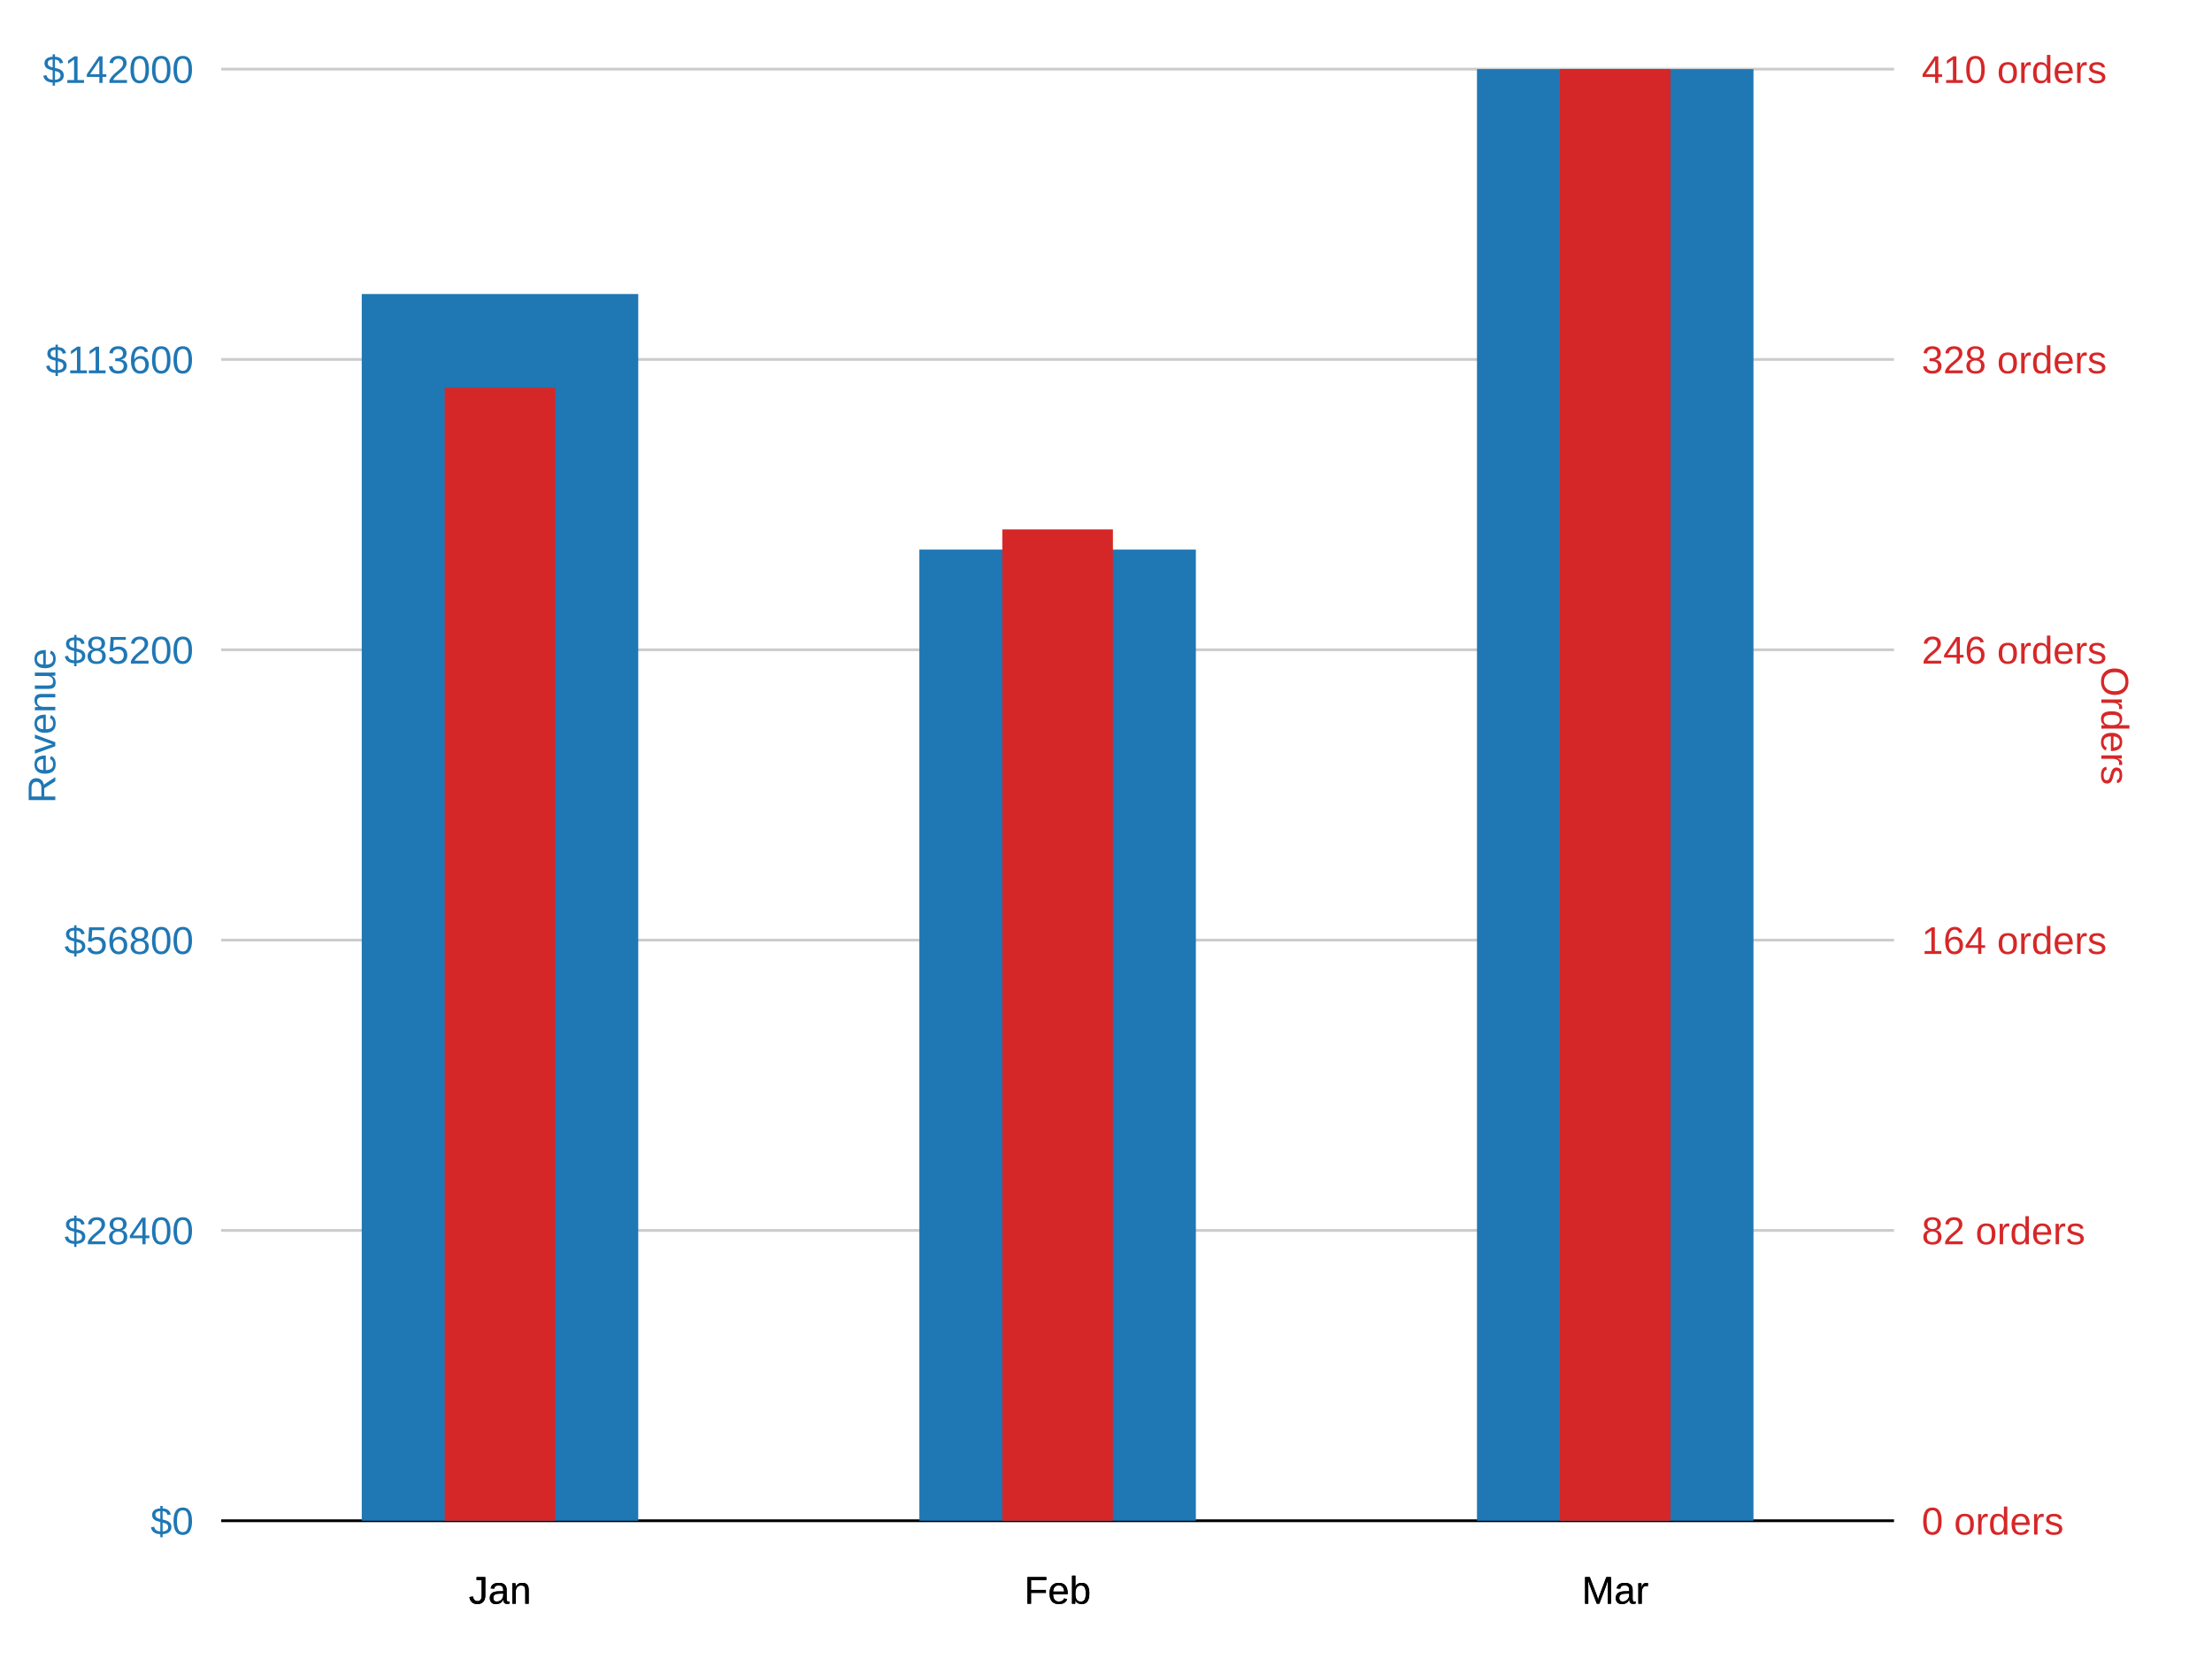
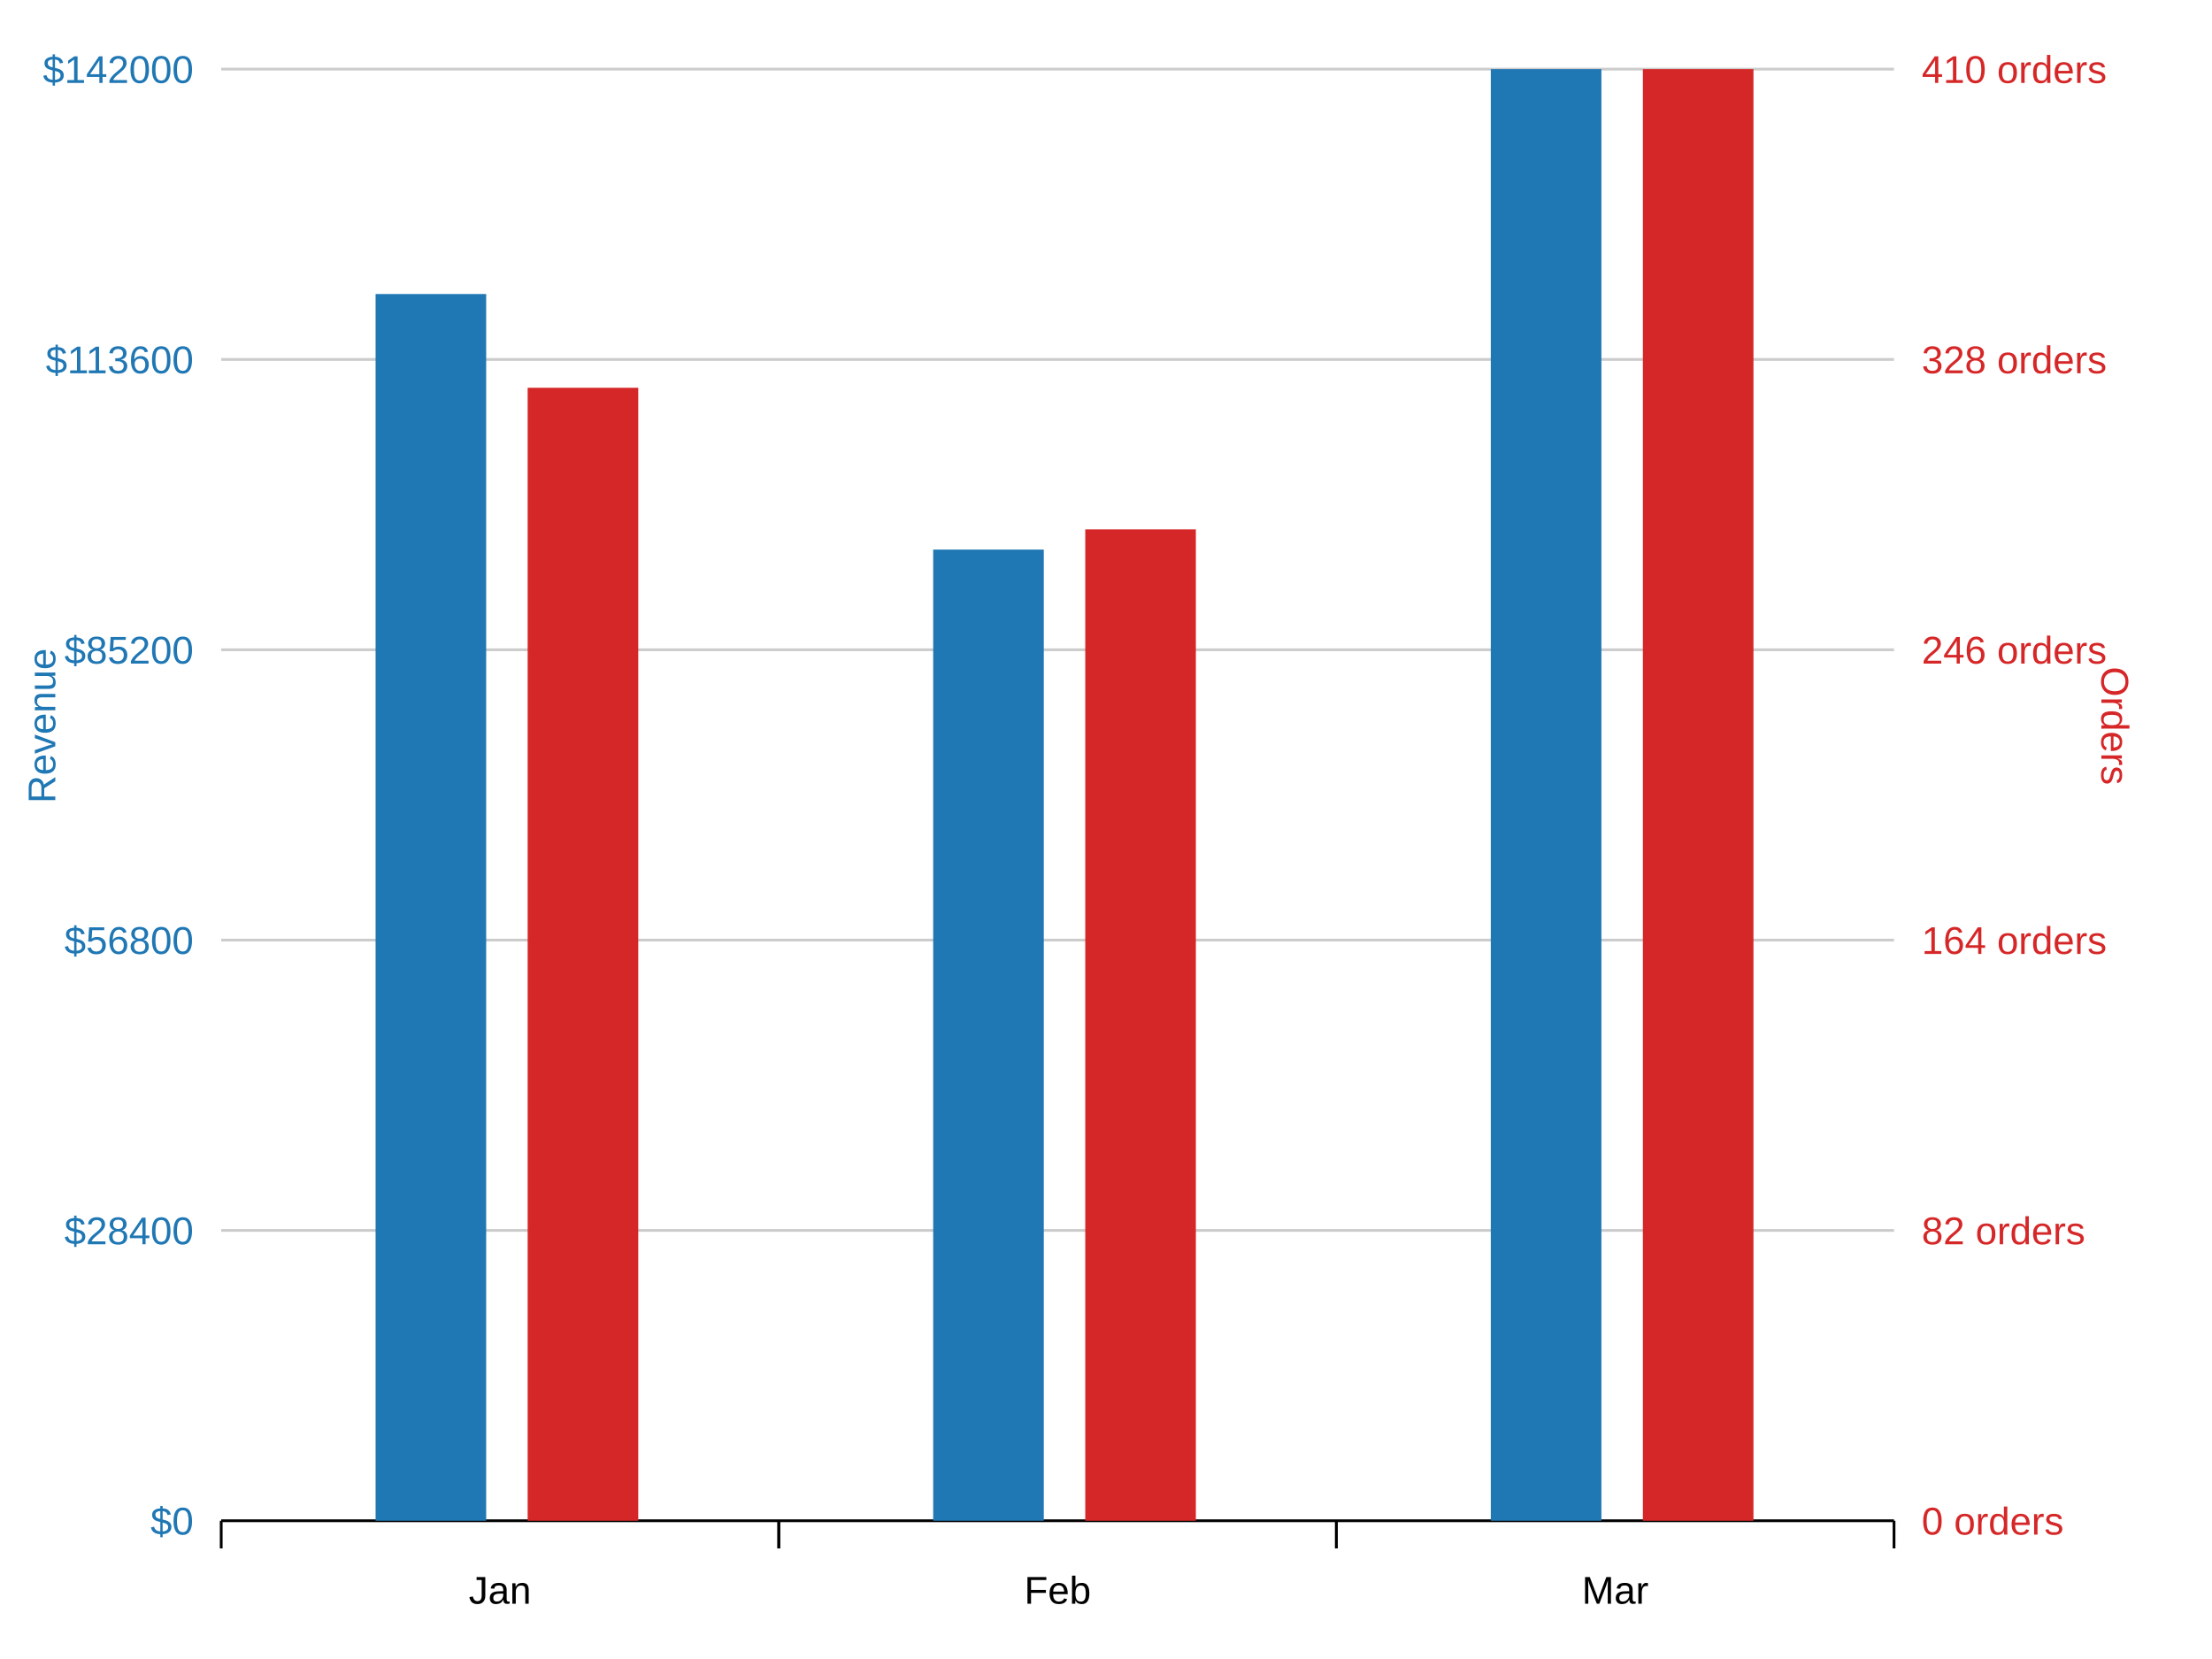
<svg xmlns="http://www.w3.org/2000/svg" width="800" height="600" viewBox="0 0 800 600">
  <rect x="0" y="0" width="800" height="600" fill="white" fill-opacity="1" stroke="none" stroke-width="0" rx="0" ry="0" />
  <text x="70" y="555" font-family="arial" font-size="14" fill="#1f77b4" stroke="none" stroke-width="0" text-anchor="end" dominant-baseline="alphabetic" alignment-baseline="auto">$0</text>
  <text x="70" y="450" font-family="arial" font-size="14" fill="#1f77b4" stroke="none" stroke-width="0" text-anchor="end" dominant-baseline="alphabetic" alignment-baseline="auto">$28400</text>
  <text x="70" y="345" font-family="arial" font-size="14" fill="#1f77b4" stroke="none" stroke-width="0" text-anchor="end" dominant-baseline="alphabetic" alignment-baseline="auto">$56800</text>
  <text x="70" y="240" font-family="arial" font-size="14" fill="#1f77b4" stroke="none" stroke-width="0" text-anchor="end" dominant-baseline="alphabetic" alignment-baseline="auto">$85200</text>
  <text x="70" y="135" font-family="arial" font-size="14" fill="#1f77b4" stroke="none" stroke-width="0" text-anchor="end" dominant-baseline="alphabetic" alignment-baseline="auto">$113600</text>
  <text x="70" y="30" font-family="arial" font-size="14" fill="#1f77b4" stroke="none" stroke-width="0" text-anchor="end" dominant-baseline="alphabetic" alignment-baseline="auto">$142000</text>
  <text x="20" y="262.5" font-family="arial" font-size="14" fill="#1f77b4" stroke="none" stroke-width="0" text-anchor="middle" dominant-baseline="alphabetic" alignment-baseline="middle" transform="rotate(270, 20, 262.5)">Revenue</text>
  <text x="695" y="555" font-family="arial" font-size="14" fill="#d62728" stroke="none" stroke-width="0" text-anchor="start" dominant-baseline="alphabetic" alignment-baseline="auto">0 orders</text>
  <text x="695" y="450" font-family="arial" font-size="14" fill="#d62728" stroke="none" stroke-width="0" text-anchor="start" dominant-baseline="alphabetic" alignment-baseline="auto">82 orders</text>
  <text x="695" y="345" font-family="arial" font-size="14" fill="#d62728" stroke="none" stroke-width="0" text-anchor="start" dominant-baseline="alphabetic" alignment-baseline="auto">164 orders</text>
  <text x="695" y="240" font-family="arial" font-size="14" fill="#d62728" stroke="none" stroke-width="0" text-anchor="start" dominant-baseline="alphabetic" alignment-baseline="auto">246 orders</text>
  <text x="695" y="135" font-family="arial" font-size="14" fill="#d62728" stroke="none" stroke-width="0" text-anchor="start" dominant-baseline="alphabetic" alignment-baseline="auto">328 orders</text>
  <text x="695" y="30" font-family="arial" font-size="14" fill="#d62728" stroke="none" stroke-width="0" text-anchor="start" dominant-baseline="alphabetic" alignment-baseline="auto">410 orders</text>
  <text x="760" y="262.5" font-family="arial" font-size="14" fill="#d62728" stroke="none" stroke-width="0" text-anchor="middle" dominant-baseline="alphabetic" alignment-baseline="middle" transform="rotate(90, 760, 262.5)">Orders</text>
  <line x1="80" y1="550" x2="685" y2="550" stroke="black" stroke-dasharray="none" stroke-width="1" stroke-opacity="1" />
  <line x1="80" y1="445" x2="685" y2="445" stroke="black" stroke-dasharray="none" stroke-width="1" stroke-opacity="0.2" />
  <line x1="80" y1="340" x2="685" y2="340" stroke="black" stroke-dasharray="none" stroke-width="1" stroke-opacity="0.2" />
  <line x1="80" y1="235" x2="685" y2="235" stroke="black" stroke-dasharray="none" stroke-width="1" stroke-opacity="0.2" />
  <line x1="80" y1="130" x2="685" y2="130" stroke="black" stroke-dasharray="none" stroke-width="1" stroke-opacity="0.2" />
  <line x1="80" y1="25" x2="685" y2="25" stroke="black" stroke-dasharray="none" stroke-width="1" stroke-opacity="0.2" />
-   <rect x="130.833" y="106.338" width="100" height="443.662" fill="#1f77b4" fill-opacity="1" stroke="none" stroke-width="0" rx="0" ry="0" />
+   <line x1="80" y1="550" x2="80" y2="560" stroke="black" stroke-dasharray="none" stroke-width="1" stroke-opacity="1" />
+   <rect x="135.833" y="106.338" width="40" height="443.662" fill="#1f77b4" fill-opacity="1" stroke="none" stroke-width="0" rx="0" ry="0" />
+   <rect x="190.833" y="140.244" width="40" height="409.756" fill="#d62728" fill-opacity="1" stroke="none" stroke-width="0" rx="0" ry="0" />
+   <line x1="281.667" y1="550" x2="281.667" y2="560" stroke="black" stroke-dasharray="none" stroke-width="1" stroke-opacity="1" />
  <text x="180.833" y="580" font-family="arial" font-size="14" fill="black" stroke="none" stroke-width="0" text-anchor="middle" dominant-baseline="alphabetic" alignment-baseline="auto">Jan</text>
-   <rect x="332.5" y="198.768" width="100" height="351.232" fill="#1f77b4" fill-opacity="1" stroke="none" stroke-width="0" rx="0" ry="0" />
+   <line x1="281.667" y1="550" x2="281.667" y2="560" stroke="black" stroke-dasharray="none" stroke-width="1" stroke-opacity="1" />
+   <rect x="337.5" y="198.768" width="40" height="351.232" fill="#1f77b4" fill-opacity="1" stroke="none" stroke-width="0" rx="0" ry="0" />
+   <rect x="392.5" y="191.463" width="40" height="358.537" fill="#d62728" fill-opacity="1" stroke="none" stroke-width="0" rx="0" ry="0" />
+   <line x1="483.333" y1="550" x2="483.333" y2="560" stroke="black" stroke-dasharray="none" stroke-width="1" stroke-opacity="1" />
  <text x="382.5" y="580" font-family="arial" font-size="14" fill="black" stroke="none" stroke-width="0" text-anchor="middle" dominant-baseline="alphabetic" alignment-baseline="auto">Feb</text>
-   <rect x="534.167" y="25" width="100" height="525" fill="#1f77b4" fill-opacity="1" stroke="none" stroke-width="0" rx="0" ry="0" />
-   <text x="584.167" y="580" font-family="arial" font-size="14" fill="black" stroke="none" stroke-width="0" text-anchor="middle" dominant-baseline="alphabetic" alignment-baseline="auto">Mar</text>
-   <rect x="160.833" y="140.244" width="40" height="409.756" fill="#d62728" fill-opacity="1" stroke="none" stroke-width="0" rx="0" ry="0" />
-   <text x="180.833" y="580" font-family="arial" font-size="14" fill="black" stroke="none" stroke-width="0" text-anchor="middle" dominant-baseline="alphabetic" alignment-baseline="auto">Jan</text>
-   <rect x="362.5" y="191.463" width="40" height="358.537" fill="#d62728" fill-opacity="1" stroke="none" stroke-width="0" rx="0" ry="0" />
-   <text x="382.5" y="580" font-family="arial" font-size="14" fill="black" stroke="none" stroke-width="0" text-anchor="middle" dominant-baseline="alphabetic" alignment-baseline="auto">Feb</text>
-   <rect x="564.167" y="25" width="40" height="525" fill="#d62728" fill-opacity="1" stroke="none" stroke-width="0" rx="0" ry="0" />
+   <line x1="483.333" y1="550" x2="483.333" y2="560" stroke="black" stroke-dasharray="none" stroke-width="1" stroke-opacity="1" />
+   <rect x="539.167" y="25" width="40" height="525" fill="#1f77b4" fill-opacity="1" stroke="none" stroke-width="0" rx="0" ry="0" />
+   <rect x="594.167" y="25" width="40" height="525" fill="#d62728" fill-opacity="1" stroke="none" stroke-width="0" rx="0" ry="0" />
+   <line x1="685" y1="550" x2="685" y2="560" stroke="black" stroke-dasharray="none" stroke-width="1" stroke-opacity="1" />
  <text x="584.167" y="580" font-family="arial" font-size="14" fill="black" stroke="none" stroke-width="0" text-anchor="middle" dominant-baseline="alphabetic" alignment-baseline="auto">Mar</text>
</svg>
